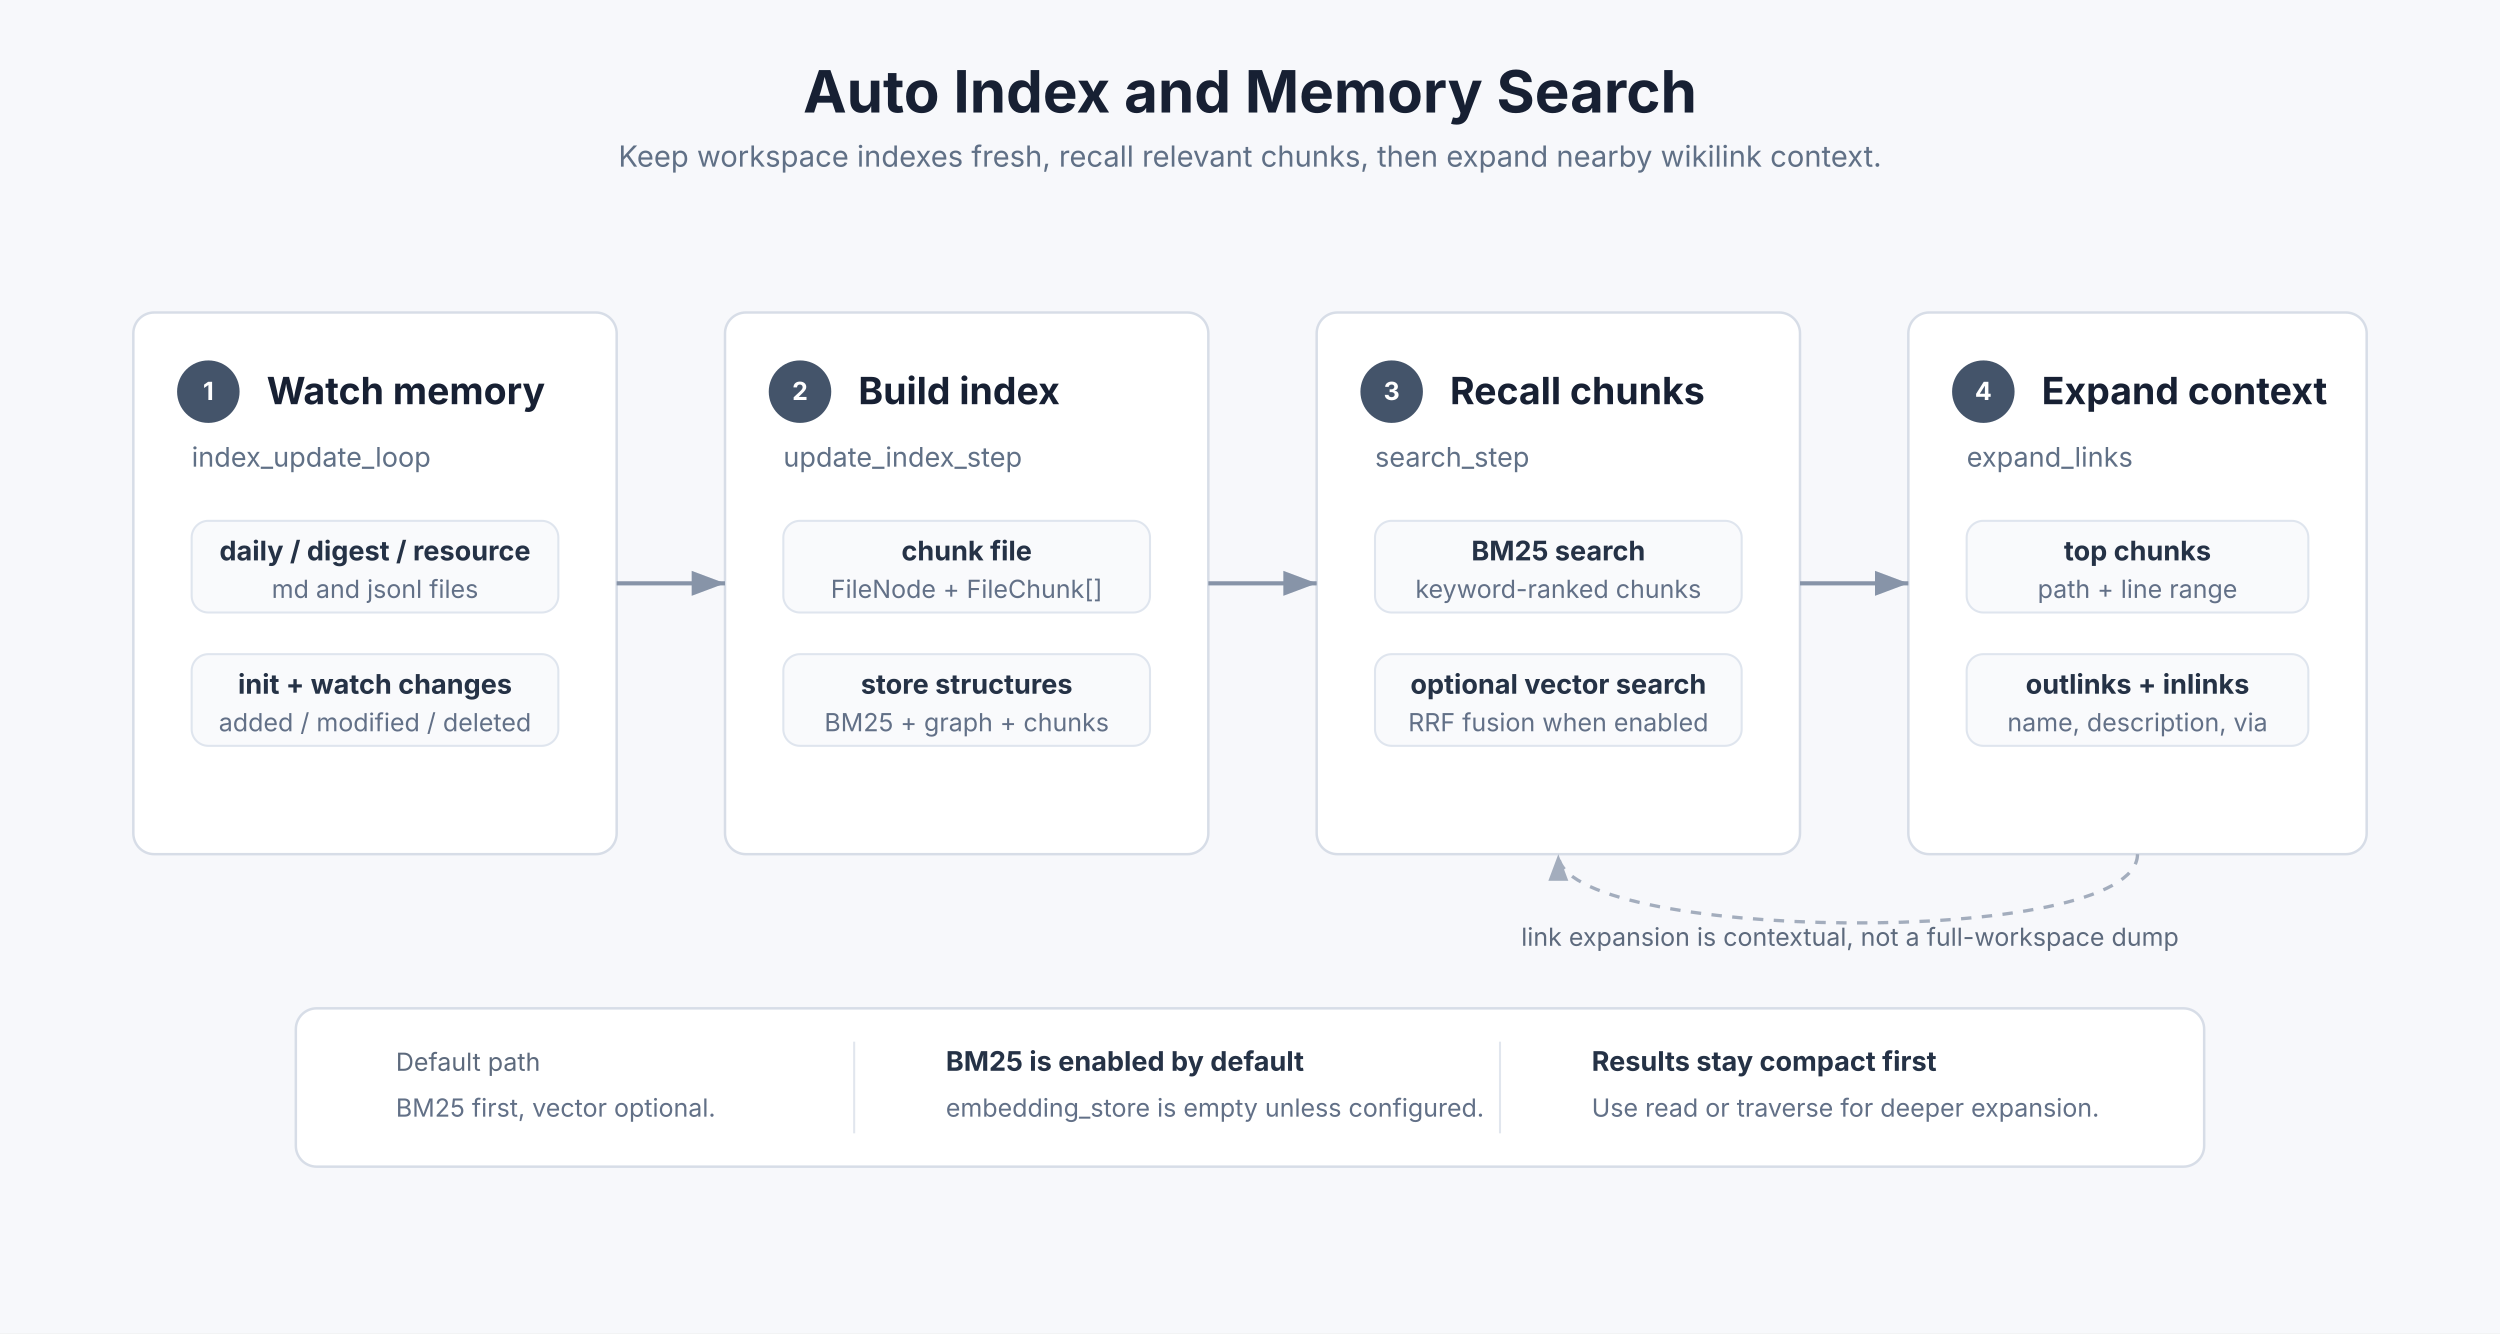
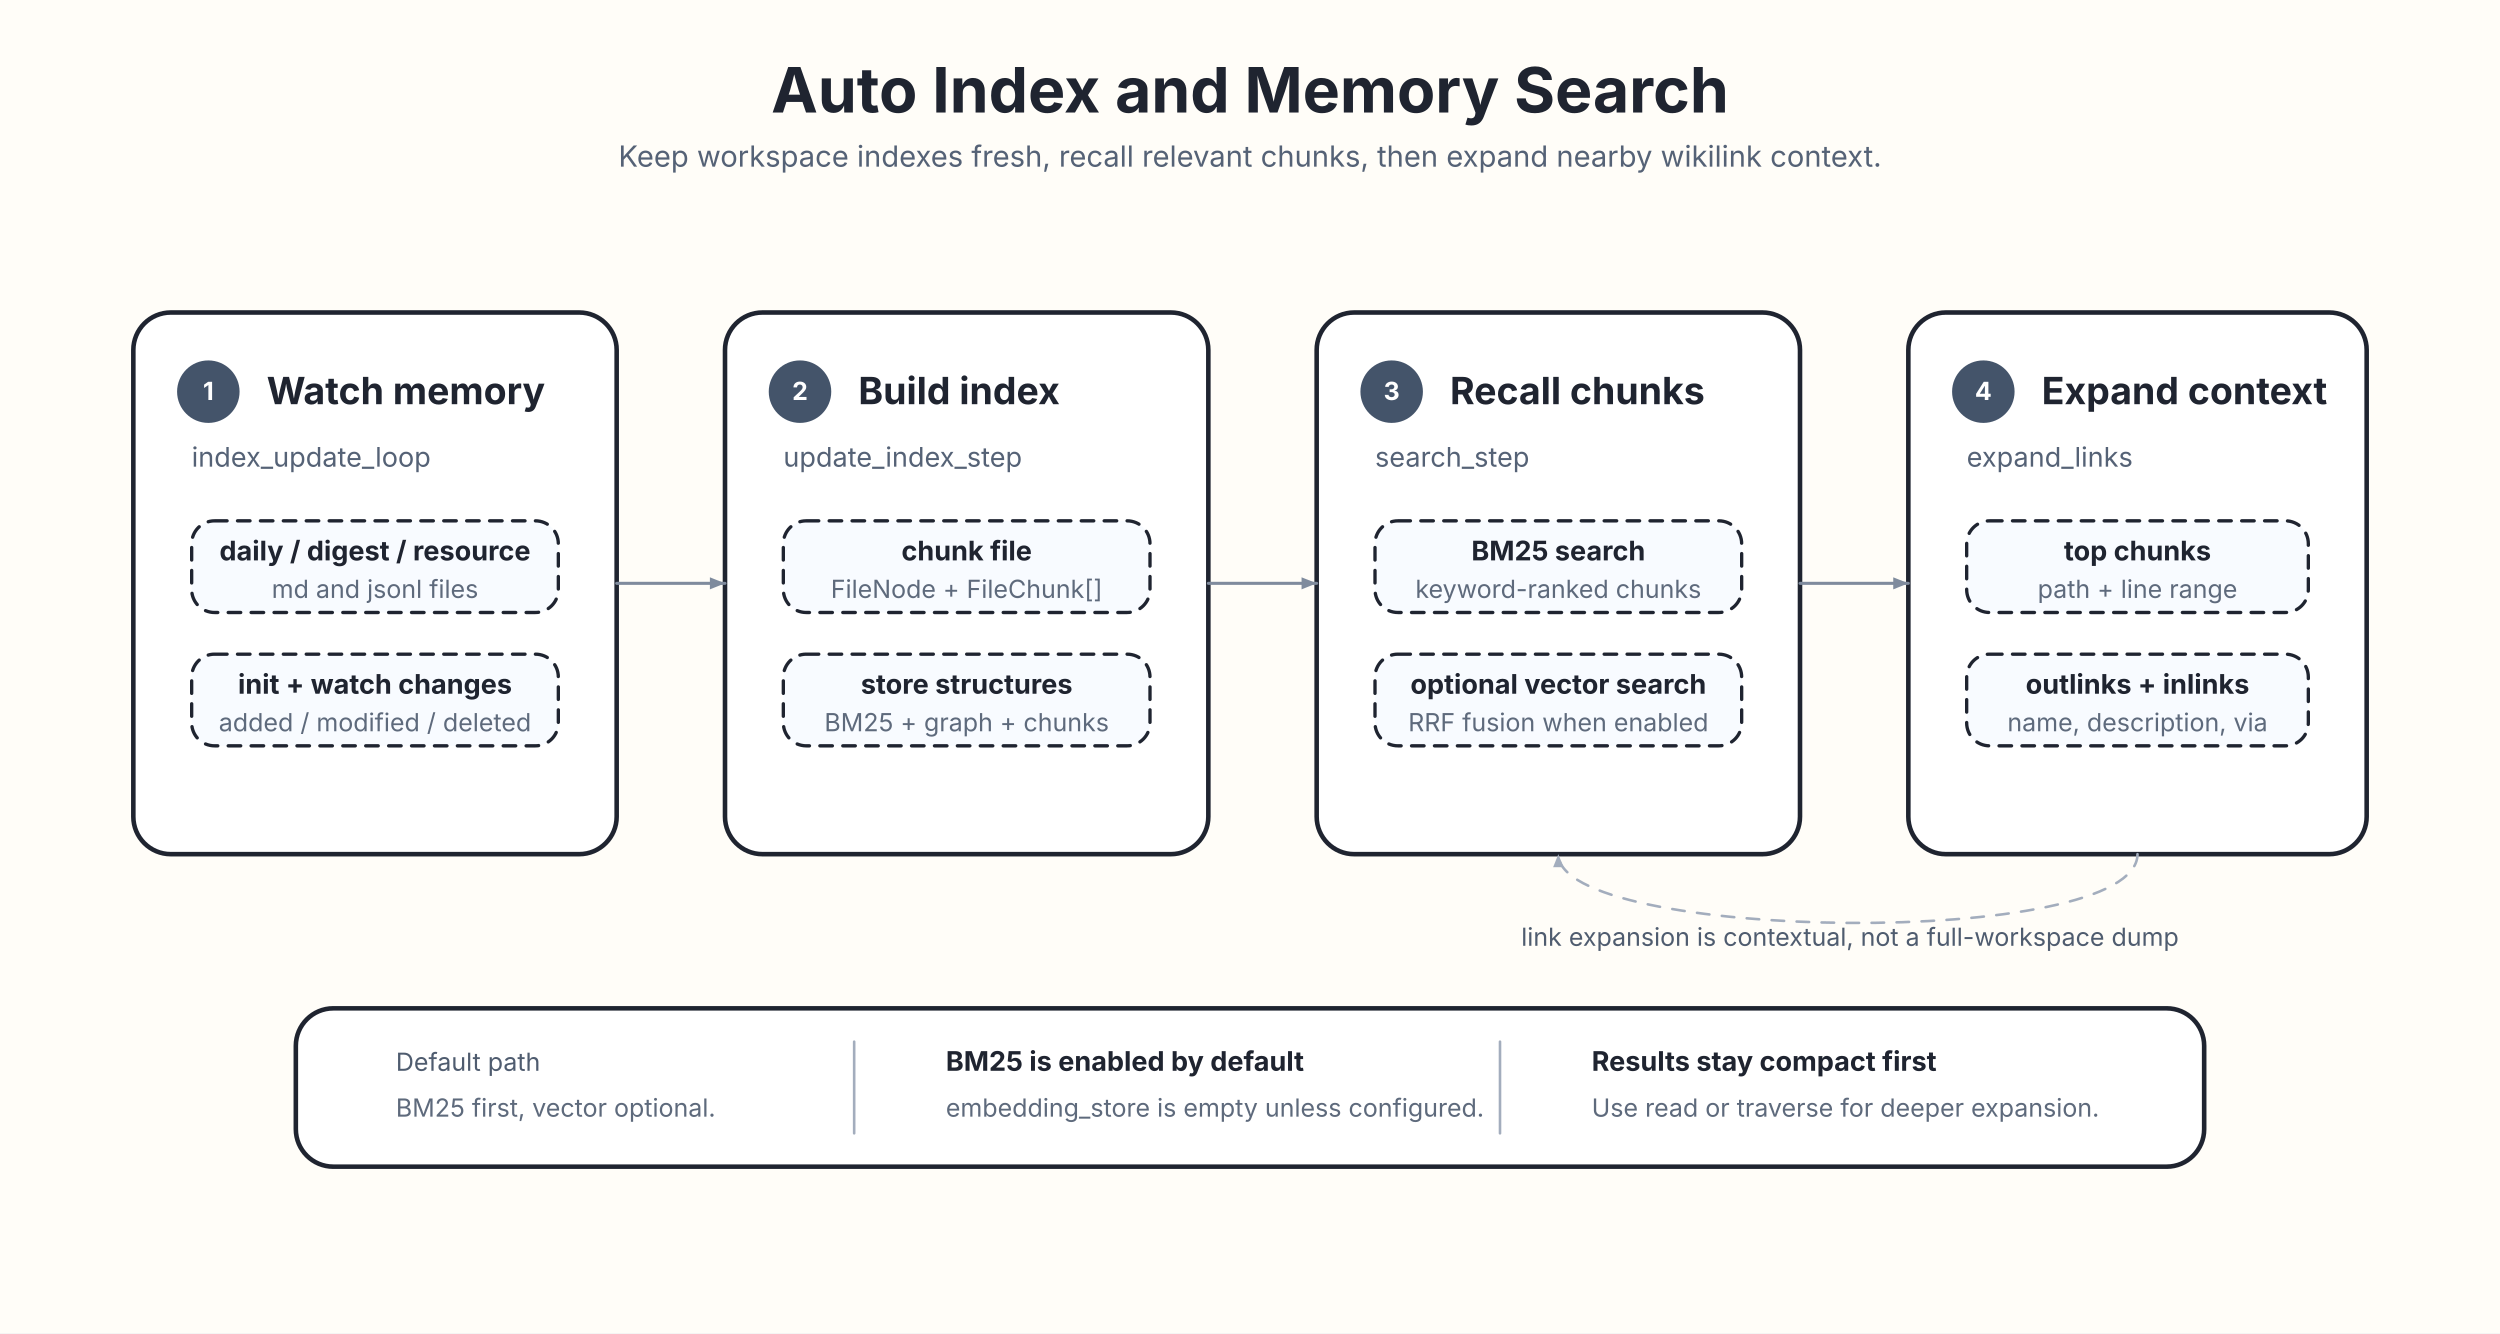
<svg xmlns="http://www.w3.org/2000/svg" width="1200" height="640" viewBox="0 0 1200 640" role="img" aria-labelledby="title desc">
  <defs>
    <style>
-       .bg { fill: #f7f8fb; }
-       .title { font: 700 28px -apple-system, BlinkMacSystemFont, "Segoe UI", sans-serif; fill: #172033; }
-       .subtitle { font: 14px -apple-system, BlinkMacSystemFont, "Segoe UI", sans-serif; fill: #607086; }
-       .step-num { font: 700 12px -apple-system, BlinkMacSystemFont, "Segoe UI", sans-serif; fill: #ffffff; }
-       .step-title { font: 700 18px -apple-system, BlinkMacSystemFont, "Segoe UI", sans-serif; fill: #172033; }
-       .step-subtitle { font: 13px -apple-system, BlinkMacSystemFont, "Segoe UI", sans-serif; fill: #607086; }
-       .chip-title { font: 700 13px -apple-system, BlinkMacSystemFont, "Segoe UI", sans-serif; fill: #253246; }
-       .chip-text { font: 12px -apple-system, BlinkMacSystemFont, "Segoe UI", sans-serif; fill: #627087; }
-       .note { font: 12px -apple-system, BlinkMacSystemFont, "Segoe UI", sans-serif; fill: #5d6a7d; }
-       .panel { fill: #ffffff; stroke: #d7dde7; stroke-width: 1.2; rx: 10; ry: 10; }
-       .chip { fill: #f9fafc; stroke: #dfe5ee; stroke-width: 1; rx: 8; ry: 8; }
+       .bg { fill: #fffdf8; }
+       .title { font: 700 30px "Comic Sans MS", "Bradley Hand", -apple-system, BlinkMacSystemFont, "Segoe UI", sans-serif; fill: #1f2430; }
+       .subtitle { font: 14px "Comic Sans MS", "Bradley Hand", -apple-system, BlinkMacSystemFont, "Segoe UI", sans-serif; fill: #556276; }
+       .step-num { font: 700 12px "Comic Sans MS", "Bradley Hand", -apple-system, BlinkMacSystemFont, "Segoe UI", sans-serif; fill: #ffffff; }
+       .step-title { font: 700 18px "Comic Sans MS", "Bradley Hand", -apple-system, BlinkMacSystemFont, "Segoe UI", sans-serif; fill: #1f2430; }
+       .step-subtitle { font: 13px "Comic Sans MS", "Bradley Hand", -apple-system, BlinkMacSystemFont, "Segoe UI", sans-serif; fill: #556276; }
+       .chip-title { font: 700 13px "Comic Sans MS", "Bradley Hand", -apple-system, BlinkMacSystemFont, "Segoe UI", sans-serif; fill: #1f2430; }
+       .chip-text { font: 12px "Comic Sans MS", "Bradley Hand", -apple-system, BlinkMacSystemFont, "Segoe UI", sans-serif; fill: #5e6a7c; }
+       .note { font: 12px "Comic Sans MS", "Bradley Hand", -apple-system, BlinkMacSystemFont, "Segoe UI", sans-serif; fill: #4f5c6f; }
+       .panel { fill: #ffffff; stroke: #1f2430; stroke-width: 2.2; rx: 18; ry: 18; stroke-linecap: round; stroke-linejoin: round; }
+       .chip { fill: #f8fbff; stroke: #1f2430; stroke-width: 1.6; rx: 11; ry: 11; stroke-linecap: round; stroke-linejoin: round; stroke-dasharray: 6 5; }
      .badge { fill: #44546a; }
-       .arrow { stroke: #8794a8; stroke-width: 2; fill: none; marker-end: url(#arrow); }
-       .soft-arrow { stroke: #a3adbd; stroke-width: 1.6; stroke-dasharray: 5 5; fill: none; marker-end: url(#arrow-soft); }
-       .line { stroke: #e1e6ee; stroke-width: 1; }
+       .arrow { stroke: #7f8b9d; stroke-width: 1.45; fill: none; stroke-linecap: round; stroke-linejoin: round; marker-end: url(#arrow); }
+       .soft-arrow { stroke: #a3adbd; stroke-width: 1.25; stroke-dasharray: 6 6; fill: none; stroke-linecap: round; stroke-linejoin: round; marker-end: url(#arrow-soft); }
+       .line { stroke: #a3adbd; stroke-width: 1.25; stroke-linecap: round; }
    </style>
-     <marker id="arrow" markerWidth="10" markerHeight="10" refX="8" refY="3" orient="auto" markerUnits="strokeWidth">
-       <path d="M0,0 L0,6 L8,3 z" fill="#8794a8" />
+     <marker id="arrow" markerWidth="6" markerHeight="6" refX="5" refY="2" orient="auto" markerUnits="strokeWidth">
+       <path d="M0,0 L0,4 L5,2 z" fill="#7f8b9d" />
    </marker>
-     <marker id="arrow-soft" markerWidth="10" markerHeight="10" refX="8" refY="3" orient="auto" markerUnits="strokeWidth">
-       <path d="M0,0 L0,6 L8,3 z" fill="#a3adbd" />
+     <marker id="arrow-soft" markerWidth="6" markerHeight="6" refX="5" refY="2" orient="auto" markerUnits="strokeWidth">
+       <path d="M0,0 L0,4 L5,2 z" fill="#a3adbd" />
    </marker>
  </defs>
  <rect class="bg" x="0" y="0" width="1200" height="640" />
  <text class="title" x="600" y="54" text-anchor="middle">Auto Index and Memory Search</text>
  <text class="subtitle" x="600" y="80" text-anchor="middle">Keep workspace indexes fresh, recall relevant chunks, then expand nearby wikilink context.</text>
  <rect class="panel" x="64" y="150" width="232" height="260" />
  <circle class="badge" cx="100" cy="188" r="15" />
  <text class="step-num" x="100" y="192" text-anchor="middle">1</text>
  <text class="step-title" x="128" y="194">Watch memory</text>
  <text class="step-subtitle" x="92" y="224">index_update_loop</text>
  <rect class="chip" x="92" y="250" width="176" height="44" />
  <text class="chip-title" x="180" y="269" text-anchor="middle">daily / digest / resource</text>
  <text class="chip-text" x="180" y="287" text-anchor="middle">md and jsonl files</text>
  <rect class="chip" x="92" y="314" width="176" height="44" />
  <text class="chip-title" x="180" y="333" text-anchor="middle">init + watch changes</text>
  <text class="chip-text" x="180" y="351" text-anchor="middle">added / modified / deleted</text>
  <rect class="panel" x="348" y="150" width="232" height="260" />
  <circle class="badge" cx="384" cy="188" r="15" />
  <text class="step-num" x="384" y="192" text-anchor="middle">2</text>
  <text class="step-title" x="412" y="194">Build index</text>
  <text class="step-subtitle" x="376" y="224">update_index_step</text>
  <rect class="chip" x="376" y="250" width="176" height="44" />
  <text class="chip-title" x="464" y="269" text-anchor="middle">chunk file</text>
  <text class="chip-text" x="464" y="287" text-anchor="middle">FileNode + FileChunk[]</text>
  <rect class="chip" x="376" y="314" width="176" height="44" />
  <text class="chip-title" x="464" y="333" text-anchor="middle">store structures</text>
  <text class="chip-text" x="464" y="351" text-anchor="middle">BM25 + graph + chunks</text>
  <rect class="panel" x="632" y="150" width="232" height="260" />
  <circle class="badge" cx="668" cy="188" r="15" />
  <text class="step-num" x="668" y="192" text-anchor="middle">3</text>
  <text class="step-title" x="696" y="194">Recall chunks</text>
  <text class="step-subtitle" x="660" y="224">search_step</text>
  <rect class="chip" x="660" y="250" width="176" height="44" />
  <text class="chip-title" x="748" y="269" text-anchor="middle">BM25 search</text>
  <text class="chip-text" x="748" y="287" text-anchor="middle">keyword-ranked chunks</text>
  <rect class="chip" x="660" y="314" width="176" height="44" />
  <text class="chip-title" x="748" y="333" text-anchor="middle">optional vector search</text>
  <text class="chip-text" x="748" y="351" text-anchor="middle">RRF fusion when enabled</text>
  <rect class="panel" x="916" y="150" width="220" height="260" />
  <circle class="badge" cx="952" cy="188" r="15" />
  <text class="step-num" x="952" y="192" text-anchor="middle">4</text>
  <text class="step-title" x="980" y="194">Expand context</text>
  <text class="step-subtitle" x="944" y="224">expand_links</text>
  <rect class="chip" x="944" y="250" width="164" height="44" />
  <text class="chip-title" x="1026" y="269" text-anchor="middle">top chunks</text>
  <text class="chip-text" x="1026" y="287" text-anchor="middle">path + line range</text>
  <rect class="chip" x="944" y="314" width="164" height="44" />
  <text class="chip-title" x="1026" y="333" text-anchor="middle">outlinks + inlinks</text>
  <text class="chip-text" x="1026" y="351" text-anchor="middle">name, description, via</text>
  <path class="arrow" d="M296 280 H348" />
  <path class="arrow" d="M580 280 H632" />
  <path class="arrow" d="M864 280 H916" />
  <rect class="panel" x="142" y="484" width="916" height="76" />
  <text class="note" x="190" y="514">Default path</text>
  <text class="chip-text" x="190" y="536">BM25 first, vector optional.</text>
  <line class="line" x1="410" y1="500" x2="410" y2="544" />
  <text class="chip-title" x="454" y="514">BM25 is enabled by default</text>
  <text class="chip-text" x="454" y="536">embedding_store is empty unless configured.</text>
  <line class="line" x1="720" y1="500" x2="720" y2="544" />
  <text class="chip-title" x="764" y="514">Results stay compact first</text>
  <text class="chip-text" x="764" y="536">Use read or traverse for deeper expansion.</text>
  <path class="soft-arrow" d="M1026 410 C1026 456 748 452 748 410" />
  <text class="note" x="888" y="454" text-anchor="middle">link expansion is contextual, not a full-workspace dump</text>
</svg>
